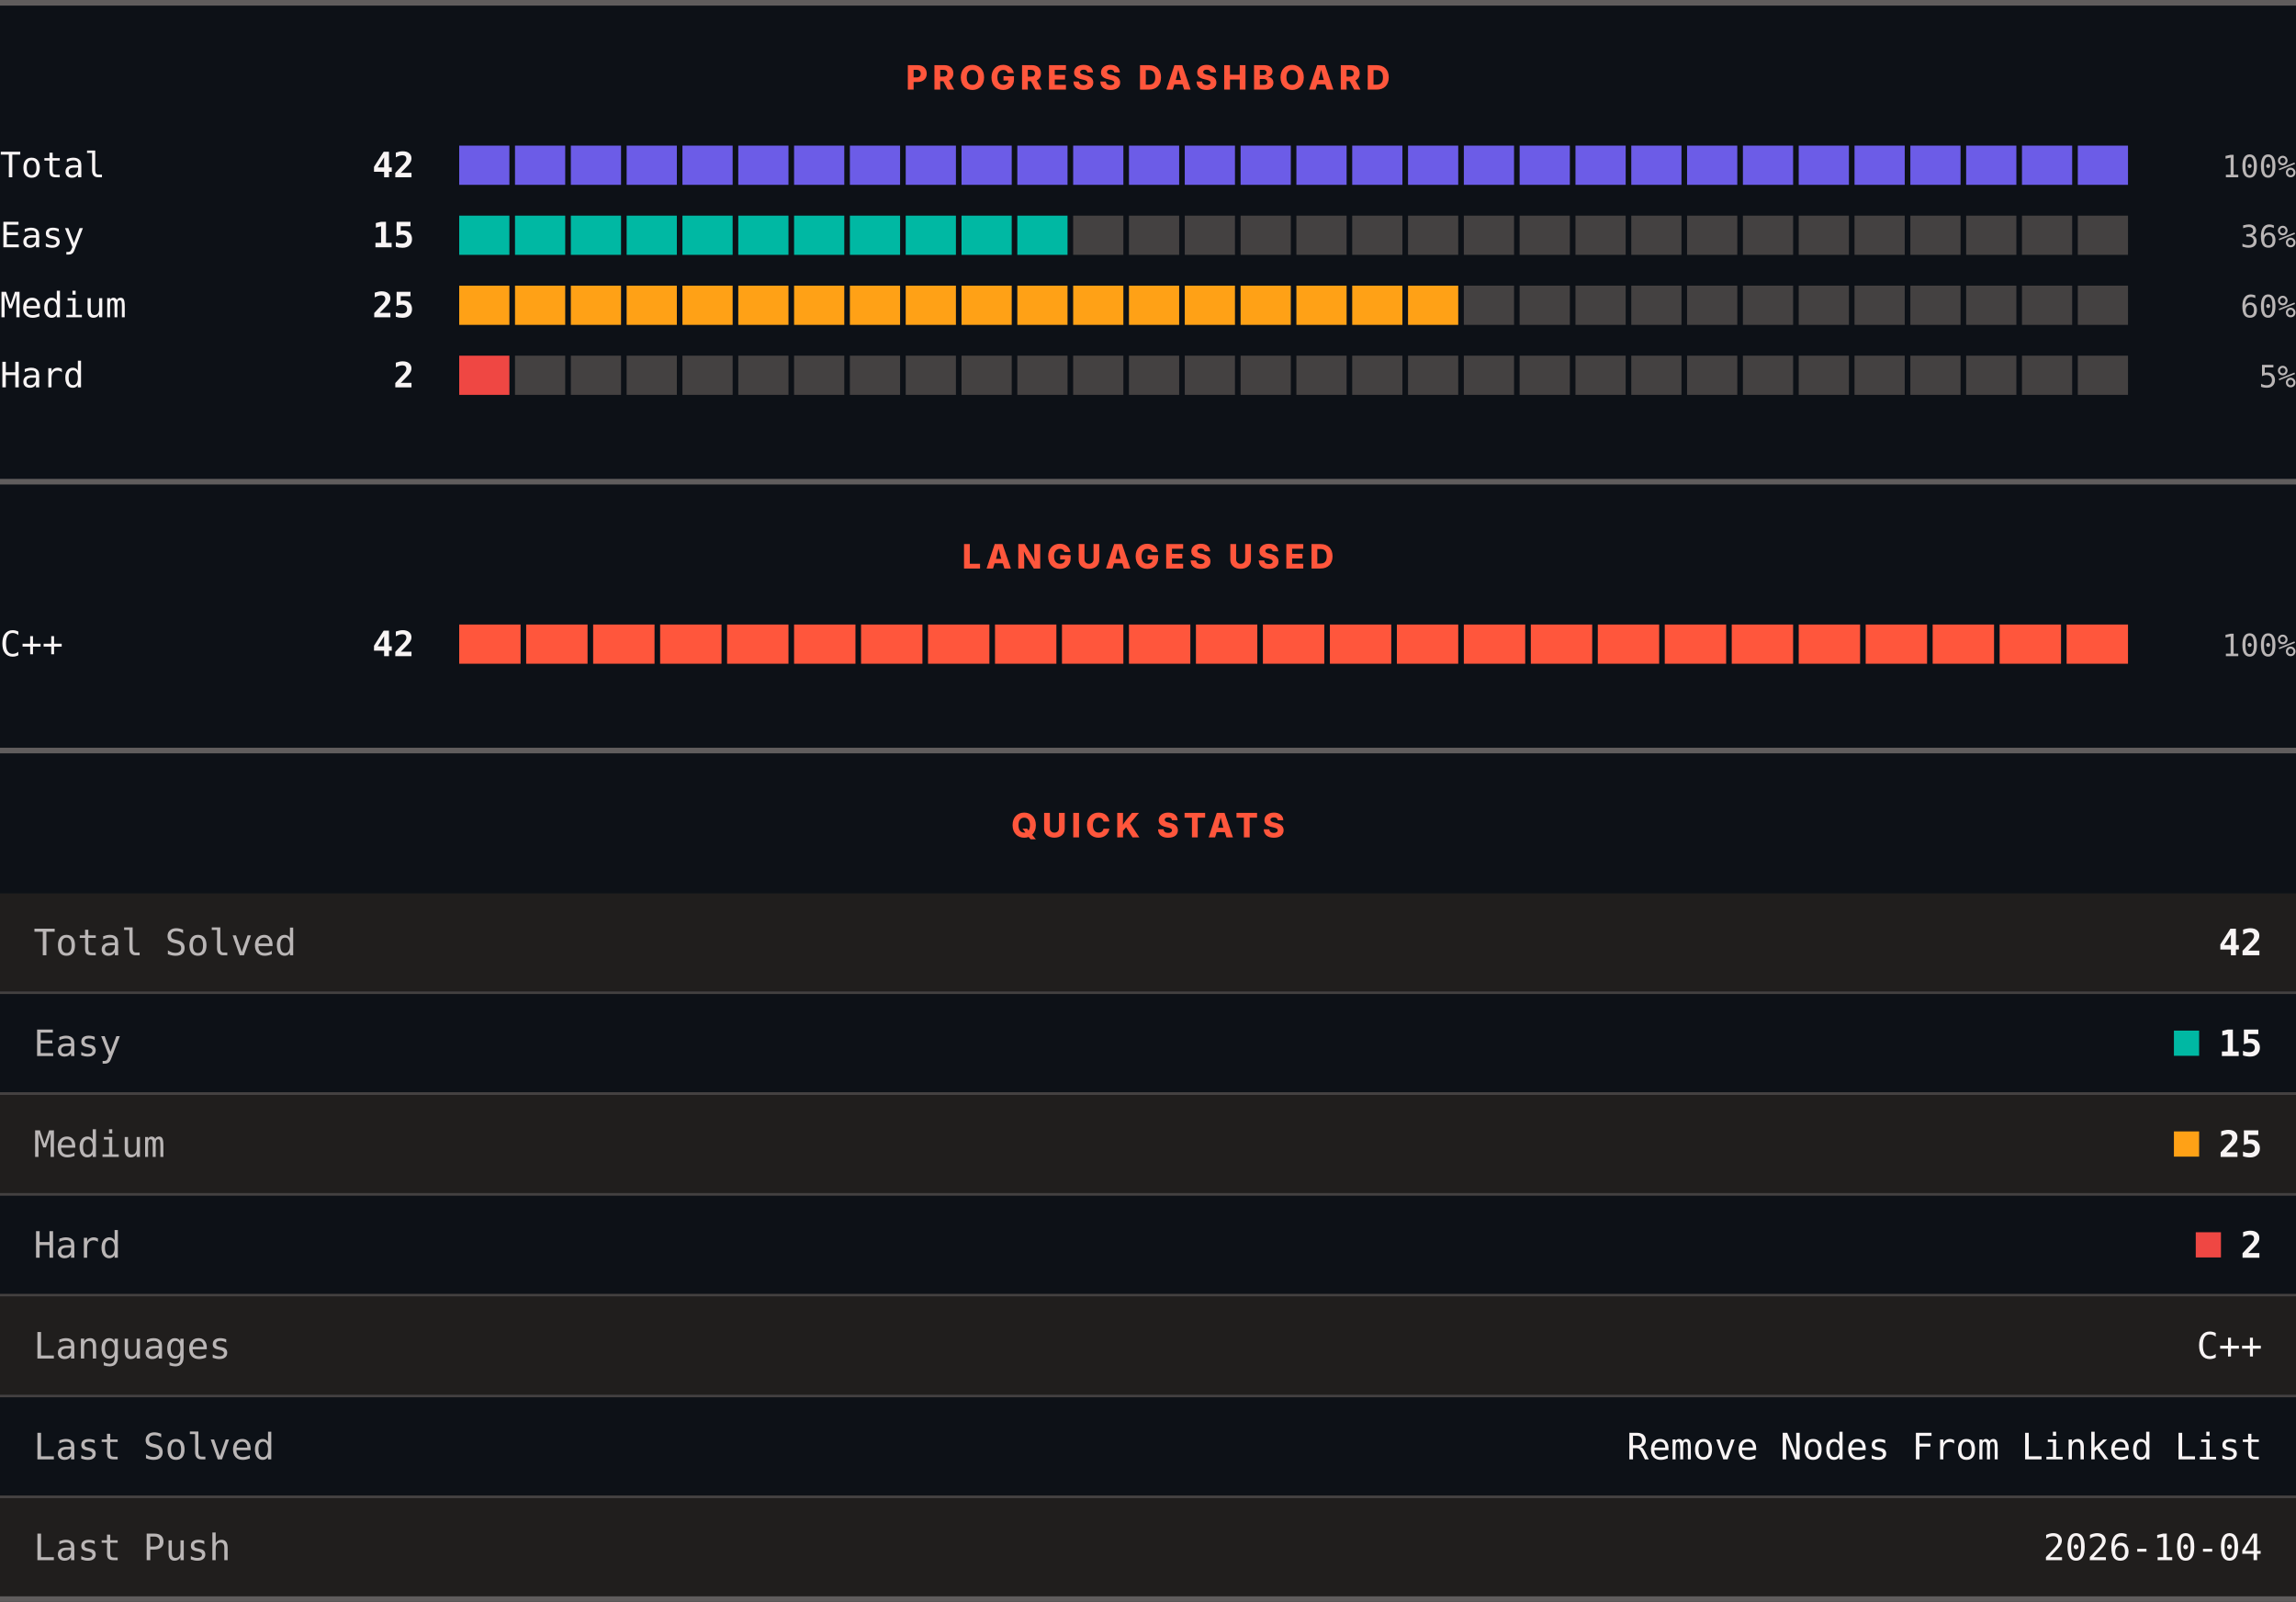
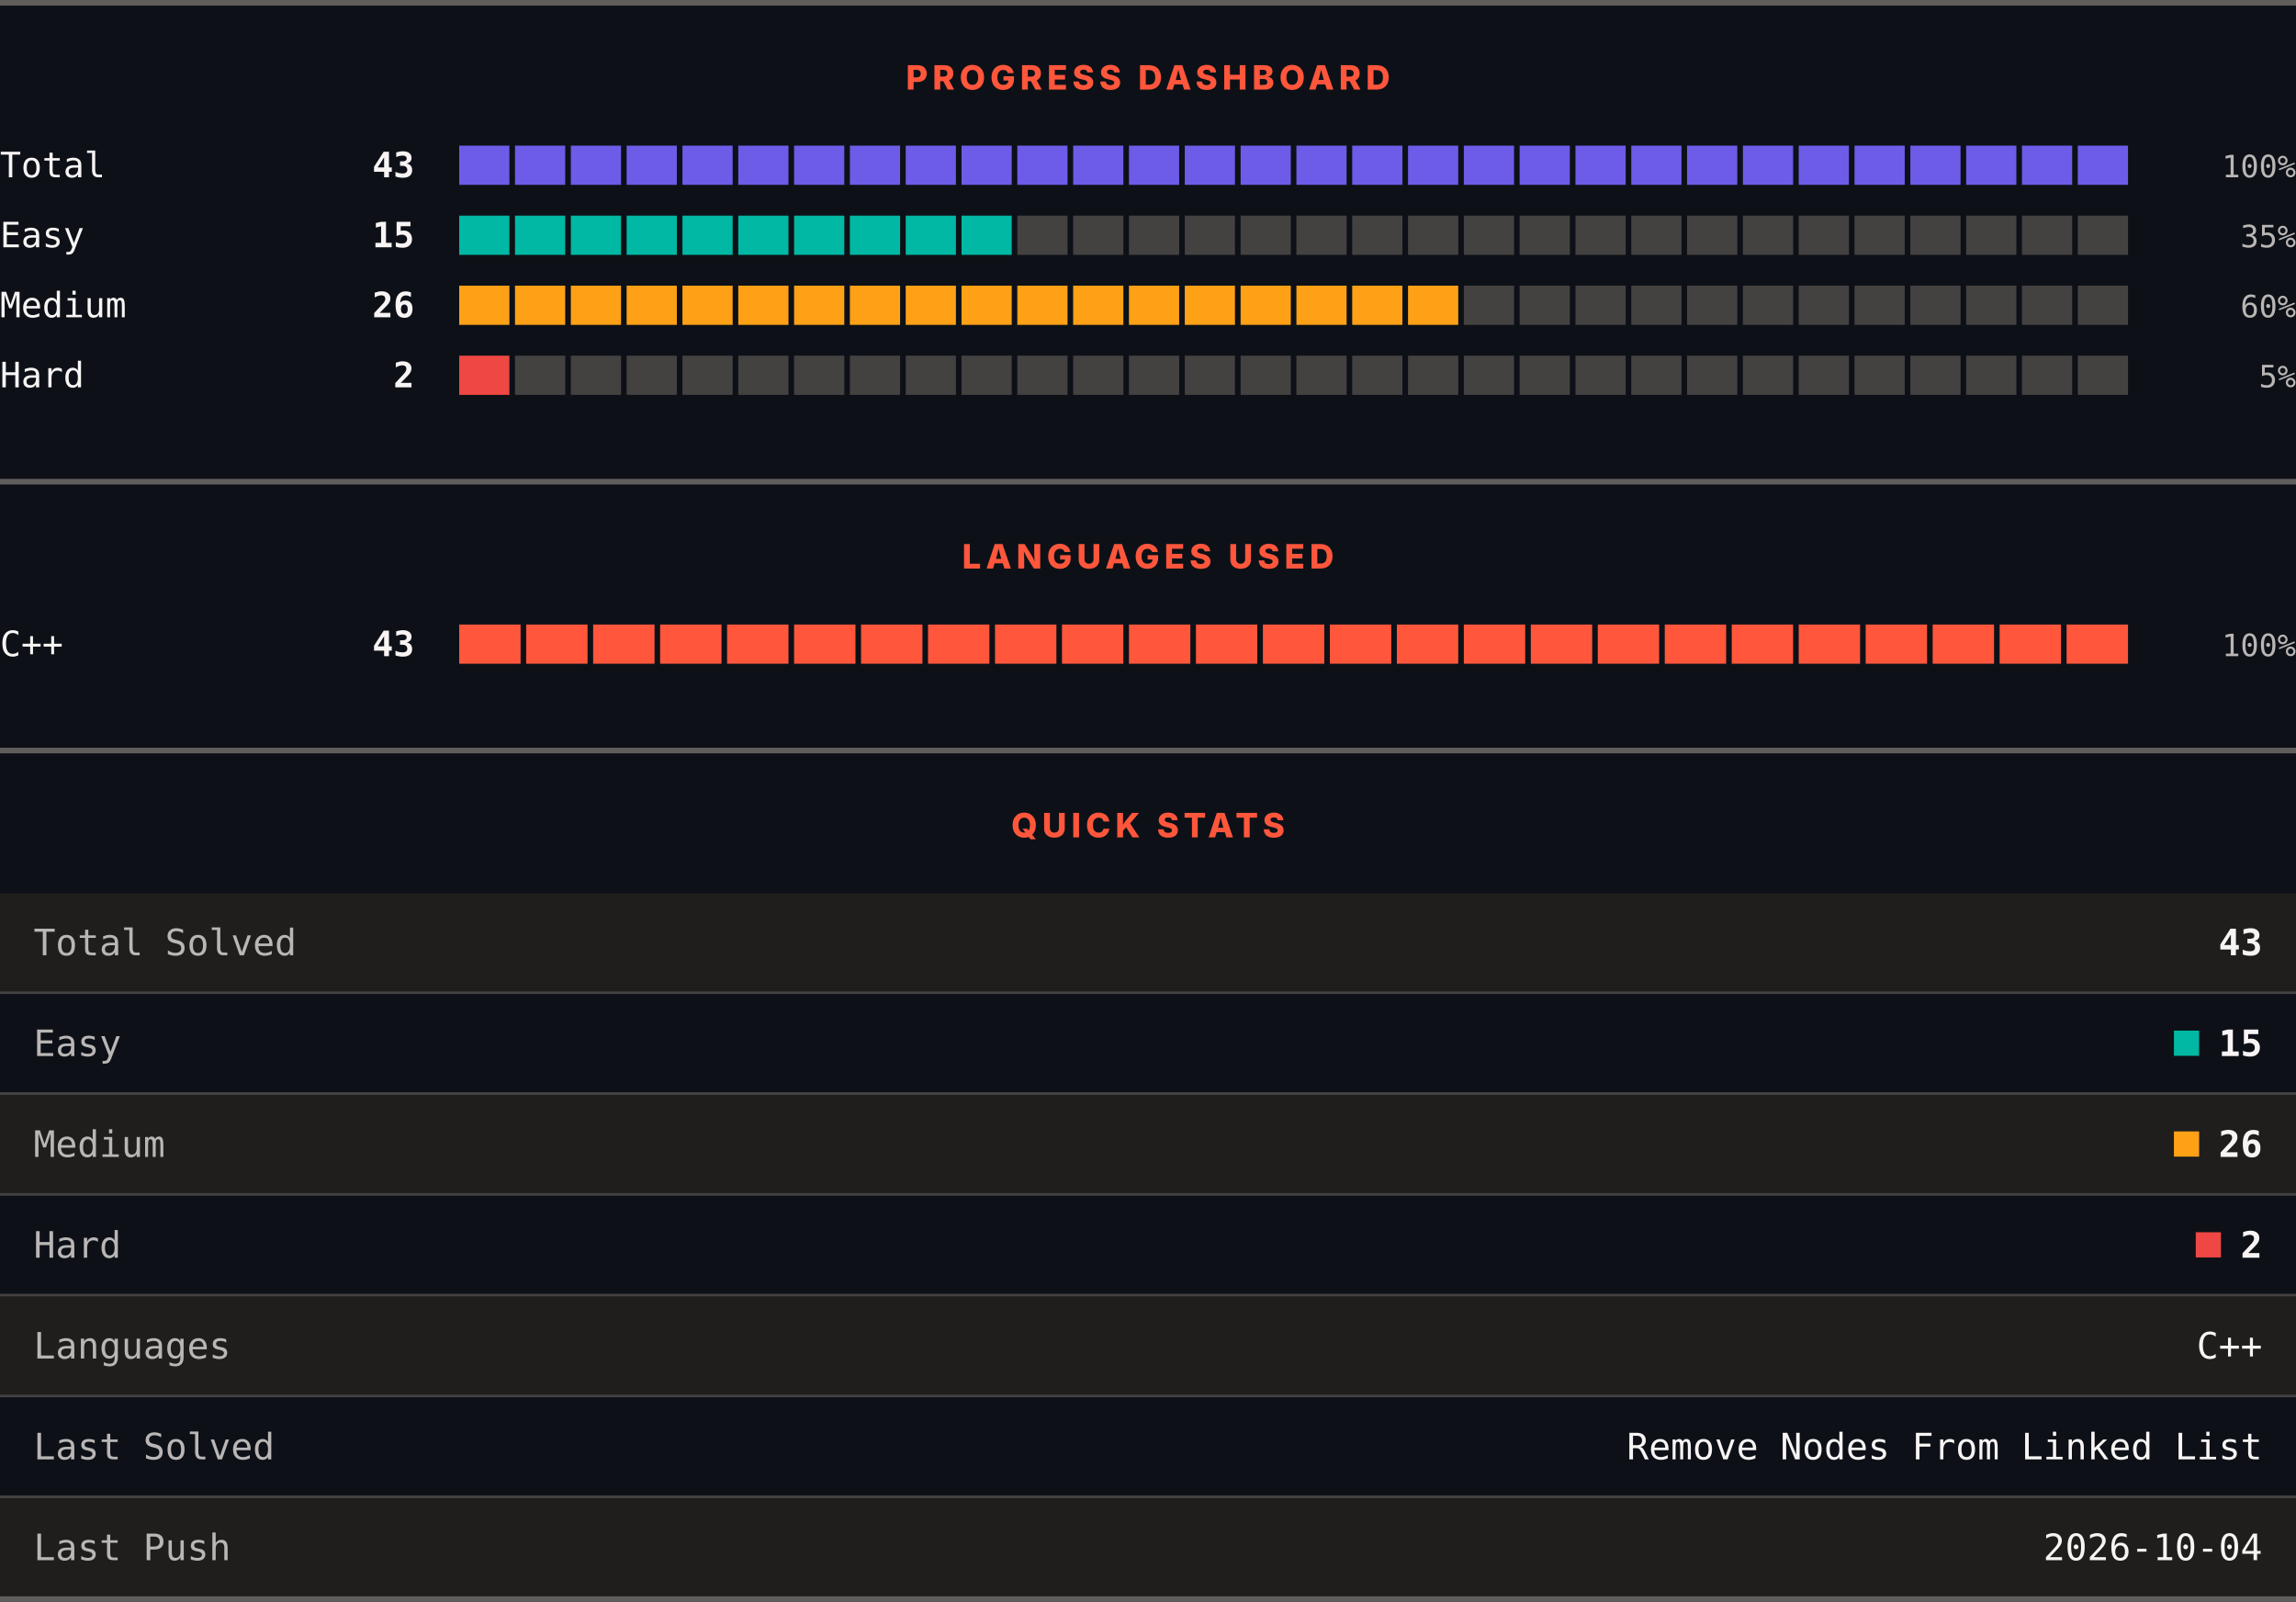
<svg xmlns="http://www.w3.org/2000/svg" width="820" height="572" viewBox="0 0 820 572" role="img" aria-label="LeetCode progress, languages and quick stats">
  <rect width="820" height="572" fill="#0d1117" />
  <rect x="0" y="0" width="820" height="2" fill="#605d5d" />
  <text x="410" y="32" text-anchor="middle" font-family="Archivo, system-ui, -apple-system, Segoe UI, sans-serif" font-size="12" font-weight="800" letter-spacing="1.68" fill="#ff563c">PROGRESS DASHBOARD</text>
  <text x="0" y="63.3" font-family="ui-monospace, SFMono-Regular, Menlo, Consolas, monospace" font-size="12.5" fill="#f8f4f4">Total</text>
-   <text x="148" y="63.3" text-anchor="end" font-family="ui-monospace, SFMono-Regular, Menlo, Consolas, monospace" font-size="12.5" font-weight="700" fill="#f8f4f4">42</text>
+   <text x="148" y="63.3" text-anchor="end" font-family="ui-monospace, SFMono-Regular, Menlo, Consolas, monospace" font-size="12.5" font-weight="700" fill="#f8f4f4">43</text>
  <rect x="164.00" y="52" width="17.93" height="14" fill="#6c5ce7" />
  <rect x="183.93" y="52" width="17.93" height="14" fill="#6c5ce7" />
  <rect x="203.87" y="52" width="17.93" height="14" fill="#6c5ce7" />
  <rect x="223.80" y="52" width="17.93" height="14" fill="#6c5ce7" />
  <rect x="243.73" y="52" width="17.93" height="14" fill="#6c5ce7" />
  <rect x="263.67" y="52" width="17.93" height="14" fill="#6c5ce7" />
  <rect x="283.60" y="52" width="17.93" height="14" fill="#6c5ce7" />
  <rect x="303.53" y="52" width="17.93" height="14" fill="#6c5ce7" />
  <rect x="323.47" y="52" width="17.93" height="14" fill="#6c5ce7" />
  <rect x="343.40" y="52" width="17.93" height="14" fill="#6c5ce7" />
  <rect x="363.33" y="52" width="17.93" height="14" fill="#6c5ce7" />
  <rect x="383.27" y="52" width="17.93" height="14" fill="#6c5ce7" />
  <rect x="403.20" y="52" width="17.93" height="14" fill="#6c5ce7" />
  <rect x="423.13" y="52" width="17.93" height="14" fill="#6c5ce7" />
  <rect x="443.07" y="52" width="17.93" height="14" fill="#6c5ce7" />
  <rect x="463.00" y="52" width="17.93" height="14" fill="#6c5ce7" />
  <rect x="482.93" y="52" width="17.93" height="14" fill="#6c5ce7" />
  <rect x="502.87" y="52" width="17.93" height="14" fill="#6c5ce7" />
  <rect x="522.80" y="52" width="17.93" height="14" fill="#6c5ce7" />
  <rect x="542.73" y="52" width="17.93" height="14" fill="#6c5ce7" />
  <rect x="562.67" y="52" width="17.93" height="14" fill="#6c5ce7" />
  <rect x="582.60" y="52" width="17.93" height="14" fill="#6c5ce7" />
  <rect x="602.53" y="52" width="17.93" height="14" fill="#6c5ce7" />
  <rect x="622.47" y="52" width="17.93" height="14" fill="#6c5ce7" />
  <rect x="642.40" y="52" width="17.93" height="14" fill="#6c5ce7" />
  <rect x="662.33" y="52" width="17.93" height="14" fill="#6c5ce7" />
  <rect x="682.27" y="52" width="17.93" height="14" fill="#6c5ce7" />
  <rect x="702.20" y="52" width="17.93" height="14" fill="#6c5ce7" />
  <rect x="722.13" y="52" width="17.93" height="14" fill="#6c5ce7" />
  <rect x="742.07" y="52" width="17.93" height="14" fill="#6c5ce7" />
  <text x="820" y="63.3" text-anchor="end" font-family="ui-monospace, SFMono-Regular, Menlo, Consolas, monospace" font-size="11" fill="#bab6b6">100%</text>
  <text x="0" y="88.3" font-family="ui-monospace, SFMono-Regular, Menlo, Consolas, monospace" font-size="12.5" fill="#f8f4f4">Easy</text>
  <text x="148" y="88.3" text-anchor="end" font-family="ui-monospace, SFMono-Regular, Menlo, Consolas, monospace" font-size="12.5" font-weight="700" fill="#f8f4f4">15</text>
  <rect x="164.00" y="77" width="17.93" height="14" fill="#00b8a3" />
  <rect x="183.93" y="77" width="17.93" height="14" fill="#00b8a3" />
  <rect x="203.87" y="77" width="17.93" height="14" fill="#00b8a3" />
  <rect x="223.80" y="77" width="17.93" height="14" fill="#00b8a3" />
  <rect x="243.73" y="77" width="17.93" height="14" fill="#00b8a3" />
  <rect x="263.67" y="77" width="17.93" height="14" fill="#00b8a3" />
  <rect x="283.60" y="77" width="17.93" height="14" fill="#00b8a3" />
  <rect x="303.53" y="77" width="17.93" height="14" fill="#00b8a3" />
  <rect x="323.47" y="77" width="17.93" height="14" fill="#00b8a3" />
  <rect x="343.40" y="77" width="17.93" height="14" fill="#00b8a3" />
-   <rect x="363.33" y="77" width="17.93" height="14" fill="#00b8a3" />
+   <rect x="363.33" y="77" width="17.93" height="14" fill="#444141" />
  <rect x="383.27" y="77" width="17.93" height="14" fill="#444141" />
  <rect x="403.20" y="77" width="17.93" height="14" fill="#444141" />
  <rect x="423.13" y="77" width="17.93" height="14" fill="#444141" />
  <rect x="443.07" y="77" width="17.93" height="14" fill="#444141" />
  <rect x="463.00" y="77" width="17.93" height="14" fill="#444141" />
  <rect x="482.93" y="77" width="17.93" height="14" fill="#444141" />
  <rect x="502.87" y="77" width="17.93" height="14" fill="#444141" />
  <rect x="522.80" y="77" width="17.93" height="14" fill="#444141" />
  <rect x="542.73" y="77" width="17.93" height="14" fill="#444141" />
  <rect x="562.67" y="77" width="17.93" height="14" fill="#444141" />
  <rect x="582.60" y="77" width="17.93" height="14" fill="#444141" />
  <rect x="602.53" y="77" width="17.93" height="14" fill="#444141" />
  <rect x="622.47" y="77" width="17.93" height="14" fill="#444141" />
  <rect x="642.40" y="77" width="17.93" height="14" fill="#444141" />
  <rect x="662.33" y="77" width="17.93" height="14" fill="#444141" />
  <rect x="682.27" y="77" width="17.93" height="14" fill="#444141" />
  <rect x="702.20" y="77" width="17.93" height="14" fill="#444141" />
  <rect x="722.13" y="77" width="17.93" height="14" fill="#444141" />
  <rect x="742.07" y="77" width="17.93" height="14" fill="#444141" />
-   <text x="820" y="88.3" text-anchor="end" font-family="ui-monospace, SFMono-Regular, Menlo, Consolas, monospace" font-size="11" fill="#bab6b6">36%</text>
+   <text x="820" y="88.3" text-anchor="end" font-family="ui-monospace, SFMono-Regular, Menlo, Consolas, monospace" font-size="11" fill="#bab6b6">35%</text>
  <text x="0" y="113.3" font-family="ui-monospace, SFMono-Regular, Menlo, Consolas, monospace" font-size="12.5" fill="#f8f4f4">Medium</text>
-   <text x="148" y="113.3" text-anchor="end" font-family="ui-monospace, SFMono-Regular, Menlo, Consolas, monospace" font-size="12.5" font-weight="700" fill="#f8f4f4">25</text>
+   <text x="148" y="113.3" text-anchor="end" font-family="ui-monospace, SFMono-Regular, Menlo, Consolas, monospace" font-size="12.5" font-weight="700" fill="#f8f4f4">26</text>
  <rect x="164.00" y="102" width="17.93" height="14" fill="#ffa116" />
  <rect x="183.93" y="102" width="17.93" height="14" fill="#ffa116" />
  <rect x="203.87" y="102" width="17.93" height="14" fill="#ffa116" />
  <rect x="223.80" y="102" width="17.93" height="14" fill="#ffa116" />
  <rect x="243.73" y="102" width="17.93" height="14" fill="#ffa116" />
  <rect x="263.67" y="102" width="17.93" height="14" fill="#ffa116" />
  <rect x="283.60" y="102" width="17.93" height="14" fill="#ffa116" />
  <rect x="303.53" y="102" width="17.93" height="14" fill="#ffa116" />
  <rect x="323.47" y="102" width="17.93" height="14" fill="#ffa116" />
  <rect x="343.40" y="102" width="17.93" height="14" fill="#ffa116" />
  <rect x="363.33" y="102" width="17.93" height="14" fill="#ffa116" />
  <rect x="383.27" y="102" width="17.93" height="14" fill="#ffa116" />
  <rect x="403.20" y="102" width="17.93" height="14" fill="#ffa116" />
  <rect x="423.13" y="102" width="17.93" height="14" fill="#ffa116" />
  <rect x="443.07" y="102" width="17.93" height="14" fill="#ffa116" />
  <rect x="463.00" y="102" width="17.93" height="14" fill="#ffa116" />
  <rect x="482.93" y="102" width="17.93" height="14" fill="#ffa116" />
  <rect x="502.87" y="102" width="17.93" height="14" fill="#ffa116" />
  <rect x="522.80" y="102" width="17.93" height="14" fill="#444141" />
  <rect x="542.73" y="102" width="17.93" height="14" fill="#444141" />
  <rect x="562.67" y="102" width="17.93" height="14" fill="#444141" />
  <rect x="582.60" y="102" width="17.93" height="14" fill="#444141" />
  <rect x="602.53" y="102" width="17.93" height="14" fill="#444141" />
  <rect x="622.47" y="102" width="17.93" height="14" fill="#444141" />
  <rect x="642.40" y="102" width="17.93" height="14" fill="#444141" />
  <rect x="662.33" y="102" width="17.93" height="14" fill="#444141" />
  <rect x="682.27" y="102" width="17.93" height="14" fill="#444141" />
  <rect x="702.20" y="102" width="17.93" height="14" fill="#444141" />
  <rect x="722.13" y="102" width="17.93" height="14" fill="#444141" />
  <rect x="742.07" y="102" width="17.93" height="14" fill="#444141" />
  <text x="820" y="113.3" text-anchor="end" font-family="ui-monospace, SFMono-Regular, Menlo, Consolas, monospace" font-size="11" fill="#bab6b6">60%</text>
  <text x="0" y="138.3" font-family="ui-monospace, SFMono-Regular, Menlo, Consolas, monospace" font-size="12.5" fill="#f8f4f4">Hard</text>
  <text x="148" y="138.3" text-anchor="end" font-family="ui-monospace, SFMono-Regular, Menlo, Consolas, monospace" font-size="12.5" font-weight="700" fill="#f8f4f4">2</text>
  <rect x="164.00" y="127" width="17.93" height="14" fill="#ef4743" />
  <rect x="183.93" y="127" width="17.93" height="14" fill="#444141" />
  <rect x="203.87" y="127" width="17.93" height="14" fill="#444141" />
  <rect x="223.80" y="127" width="17.93" height="14" fill="#444141" />
  <rect x="243.73" y="127" width="17.93" height="14" fill="#444141" />
  <rect x="263.67" y="127" width="17.93" height="14" fill="#444141" />
  <rect x="283.60" y="127" width="17.93" height="14" fill="#444141" />
  <rect x="303.53" y="127" width="17.93" height="14" fill="#444141" />
  <rect x="323.47" y="127" width="17.93" height="14" fill="#444141" />
  <rect x="343.40" y="127" width="17.93" height="14" fill="#444141" />
  <rect x="363.33" y="127" width="17.93" height="14" fill="#444141" />
  <rect x="383.27" y="127" width="17.93" height="14" fill="#444141" />
  <rect x="403.20" y="127" width="17.93" height="14" fill="#444141" />
  <rect x="423.13" y="127" width="17.93" height="14" fill="#444141" />
  <rect x="443.07" y="127" width="17.93" height="14" fill="#444141" />
  <rect x="463.00" y="127" width="17.93" height="14" fill="#444141" />
  <rect x="482.93" y="127" width="17.93" height="14" fill="#444141" />
  <rect x="502.87" y="127" width="17.93" height="14" fill="#444141" />
  <rect x="522.80" y="127" width="17.93" height="14" fill="#444141" />
  <rect x="542.73" y="127" width="17.93" height="14" fill="#444141" />
  <rect x="562.67" y="127" width="17.93" height="14" fill="#444141" />
  <rect x="582.60" y="127" width="17.93" height="14" fill="#444141" />
  <rect x="602.53" y="127" width="17.93" height="14" fill="#444141" />
  <rect x="622.47" y="127" width="17.93" height="14" fill="#444141" />
  <rect x="642.40" y="127" width="17.93" height="14" fill="#444141" />
  <rect x="662.33" y="127" width="17.93" height="14" fill="#444141" />
  <rect x="682.27" y="127" width="17.93" height="14" fill="#444141" />
  <rect x="702.20" y="127" width="17.93" height="14" fill="#444141" />
  <rect x="722.13" y="127" width="17.93" height="14" fill="#444141" />
  <rect x="742.07" y="127" width="17.93" height="14" fill="#444141" />
  <text x="820" y="138.3" text-anchor="end" font-family="ui-monospace, SFMono-Regular, Menlo, Consolas, monospace" font-size="11" fill="#bab6b6">5%</text>
  <rect x="0" y="171" width="820" height="2" fill="#605d5d" />
  <text x="410" y="203" text-anchor="middle" font-family="Archivo, system-ui, -apple-system, Segoe UI, sans-serif" font-size="12" font-weight="800" letter-spacing="1.68" fill="#ff563c">LANGUAGES USED</text>
  <text x="0" y="234.3" font-family="ui-monospace, SFMono-Regular, Menlo, Consolas, monospace" font-size="12.5" fill="#f8f4f4">C++</text>
-   <text x="148" y="234.3" text-anchor="end" font-family="ui-monospace, SFMono-Regular, Menlo, Consolas, monospace" font-size="12.5" font-weight="700" fill="#f8f4f4">42</text>
+   <text x="148" y="234.3" text-anchor="end" font-family="ui-monospace, SFMono-Regular, Menlo, Consolas, monospace" font-size="12.5" font-weight="700" fill="#f8f4f4">43</text>
  <rect x="164.00" y="223" width="21.92" height="14" fill="#ff563c" />
  <rect x="187.92" y="223" width="21.92" height="14" fill="#ff563c" />
  <rect x="211.84" y="223" width="21.92" height="14" fill="#ff563c" />
  <rect x="235.76" y="223" width="21.92" height="14" fill="#ff563c" />
  <rect x="259.68" y="223" width="21.92" height="14" fill="#ff563c" />
  <rect x="283.60" y="223" width="21.92" height="14" fill="#ff563c" />
  <rect x="307.52" y="223" width="21.92" height="14" fill="#ff563c" />
  <rect x="331.44" y="223" width="21.92" height="14" fill="#ff563c" />
  <rect x="355.36" y="223" width="21.92" height="14" fill="#ff563c" />
  <rect x="379.28" y="223" width="21.92" height="14" fill="#ff563c" />
  <rect x="403.20" y="223" width="21.92" height="14" fill="#ff563c" />
  <rect x="427.12" y="223" width="21.92" height="14" fill="#ff563c" />
  <rect x="451.04" y="223" width="21.92" height="14" fill="#ff563c" />
  <rect x="474.96" y="223" width="21.92" height="14" fill="#ff563c" />
  <rect x="498.88" y="223" width="21.92" height="14" fill="#ff563c" />
  <rect x="522.80" y="223" width="21.92" height="14" fill="#ff563c" />
  <rect x="546.72" y="223" width="21.92" height="14" fill="#ff563c" />
  <rect x="570.64" y="223" width="21.92" height="14" fill="#ff563c" />
  <rect x="594.56" y="223" width="21.92" height="14" fill="#ff563c" />
  <rect x="618.48" y="223" width="21.92" height="14" fill="#ff563c" />
  <rect x="642.40" y="223" width="21.92" height="14" fill="#ff563c" />
  <rect x="666.32" y="223" width="21.92" height="14" fill="#ff563c" />
  <rect x="690.24" y="223" width="21.92" height="14" fill="#ff563c" />
  <rect x="714.16" y="223" width="21.92" height="14" fill="#ff563c" />
  <rect x="738.08" y="223" width="21.92" height="14" fill="#ff563c" />
  <text x="820" y="234.3" text-anchor="end" font-family="ui-monospace, SFMono-Regular, Menlo, Consolas, monospace" font-size="11" fill="#bab6b6">100%</text>
  <rect x="0" y="267" width="820" height="2" fill="#605d5d" />
  <text x="410" y="299" text-anchor="middle" font-family="Archivo, system-ui, -apple-system, Segoe UI, sans-serif" font-size="12" font-weight="800" letter-spacing="1.68" fill="#ff563c">QUICK STATS</text>
  <rect x="0" y="319" width="820" height="35" fill="#201e1d" />
  <text x="12" y="341.1" font-family="ui-monospace, SFMono-Regular, Menlo, Consolas, monospace" font-size="13" fill="#bab6b6">Total Solved</text>
-   <text x="808" y="341.1" text-anchor="end" font-family="ui-monospace, SFMono-Regular, Menlo, Consolas, monospace" font-size="13" font-weight="700" fill="#f8f4f4">42</text>
+   <text x="808" y="341.1" text-anchor="end" font-family="ui-monospace, SFMono-Regular, Menlo, Consolas, monospace" font-size="13" font-weight="700" fill="#f8f4f4">43</text>
  <rect x="0" y="354" width="820" height="1" fill="#444141" />
  <rect x="0" y="355" width="820" height="35" fill="#0d1117" />
  <text x="12" y="377.1" font-family="ui-monospace, SFMono-Regular, Menlo, Consolas, monospace" font-size="13" fill="#bab6b6">Easy</text>
  <rect x="776.4" y="368" width="9" height="9" fill="#00b8a3" />
  <text x="808" y="377.1" text-anchor="end" font-family="ui-monospace, SFMono-Regular, Menlo, Consolas, monospace" font-size="13" font-weight="700" fill="#f8f4f4">15</text>
  <rect x="0" y="390" width="820" height="1" fill="#444141" />
  <rect x="0" y="391" width="820" height="35" fill="#201e1d" />
  <text x="12" y="413.1" font-family="ui-monospace, SFMono-Regular, Menlo, Consolas, monospace" font-size="13" fill="#bab6b6">Medium</text>
  <rect x="776.4" y="404" width="9" height="9" fill="#ffa116" />
-   <text x="808" y="413.1" text-anchor="end" font-family="ui-monospace, SFMono-Regular, Menlo, Consolas, monospace" font-size="13" font-weight="700" fill="#f8f4f4">25</text>
+   <text x="808" y="413.1" text-anchor="end" font-family="ui-monospace, SFMono-Regular, Menlo, Consolas, monospace" font-size="13" font-weight="700" fill="#f8f4f4">26</text>
  <rect x="0" y="426" width="820" height="1" fill="#444141" />
  <rect x="0" y="427" width="820" height="35" fill="#0d1117" />
  <text x="12" y="449.1" font-family="ui-monospace, SFMono-Regular, Menlo, Consolas, monospace" font-size="13" fill="#bab6b6">Hard</text>
  <rect x="784.2" y="440" width="9" height="9" fill="#ef4743" />
  <text x="808" y="449.1" text-anchor="end" font-family="ui-monospace, SFMono-Regular, Menlo, Consolas, monospace" font-size="13" font-weight="700" fill="#f8f4f4">2</text>
  <rect x="0" y="462" width="820" height="1" fill="#444141" />
  <rect x="0" y="463" width="820" height="35" fill="#201e1d" />
  <text x="12" y="485.1" font-family="ui-monospace, SFMono-Regular, Menlo, Consolas, monospace" font-size="13" fill="#bab6b6">Languages</text>
  <text x="808" y="485.1" text-anchor="end" font-family="ui-monospace, SFMono-Regular, Menlo, Consolas, monospace" font-size="13" fill="#f8f4f4">C++</text>
  <rect x="0" y="498" width="820" height="1" fill="#444141" />
  <rect x="0" y="499" width="820" height="35" fill="#0d1117" />
  <text x="12" y="521.1" font-family="ui-monospace, SFMono-Regular, Menlo, Consolas, monospace" font-size="13" fill="#bab6b6">Last Solved</text>
  <text x="808" y="521.1" text-anchor="end" font-family="ui-monospace, SFMono-Regular, Menlo, Consolas, monospace" font-size="13" fill="#f8f4f4">Remove Nodes From Linked List</text>
  <rect x="0" y="534" width="820" height="1" fill="#444141" />
  <rect x="0" y="535" width="820" height="35" fill="#201e1d" />
  <text x="12" y="557.1" font-family="ui-monospace, SFMono-Regular, Menlo, Consolas, monospace" font-size="13" fill="#bab6b6">Last Push</text>
  <text x="808" y="557.1" text-anchor="end" font-family="ui-monospace, SFMono-Regular, Menlo, Consolas, monospace" font-size="13" fill="#f8f4f4">2026-10-04</text>
  <rect x="0" y="570" width="820" height="2" fill="#605d5d" />
</svg>
